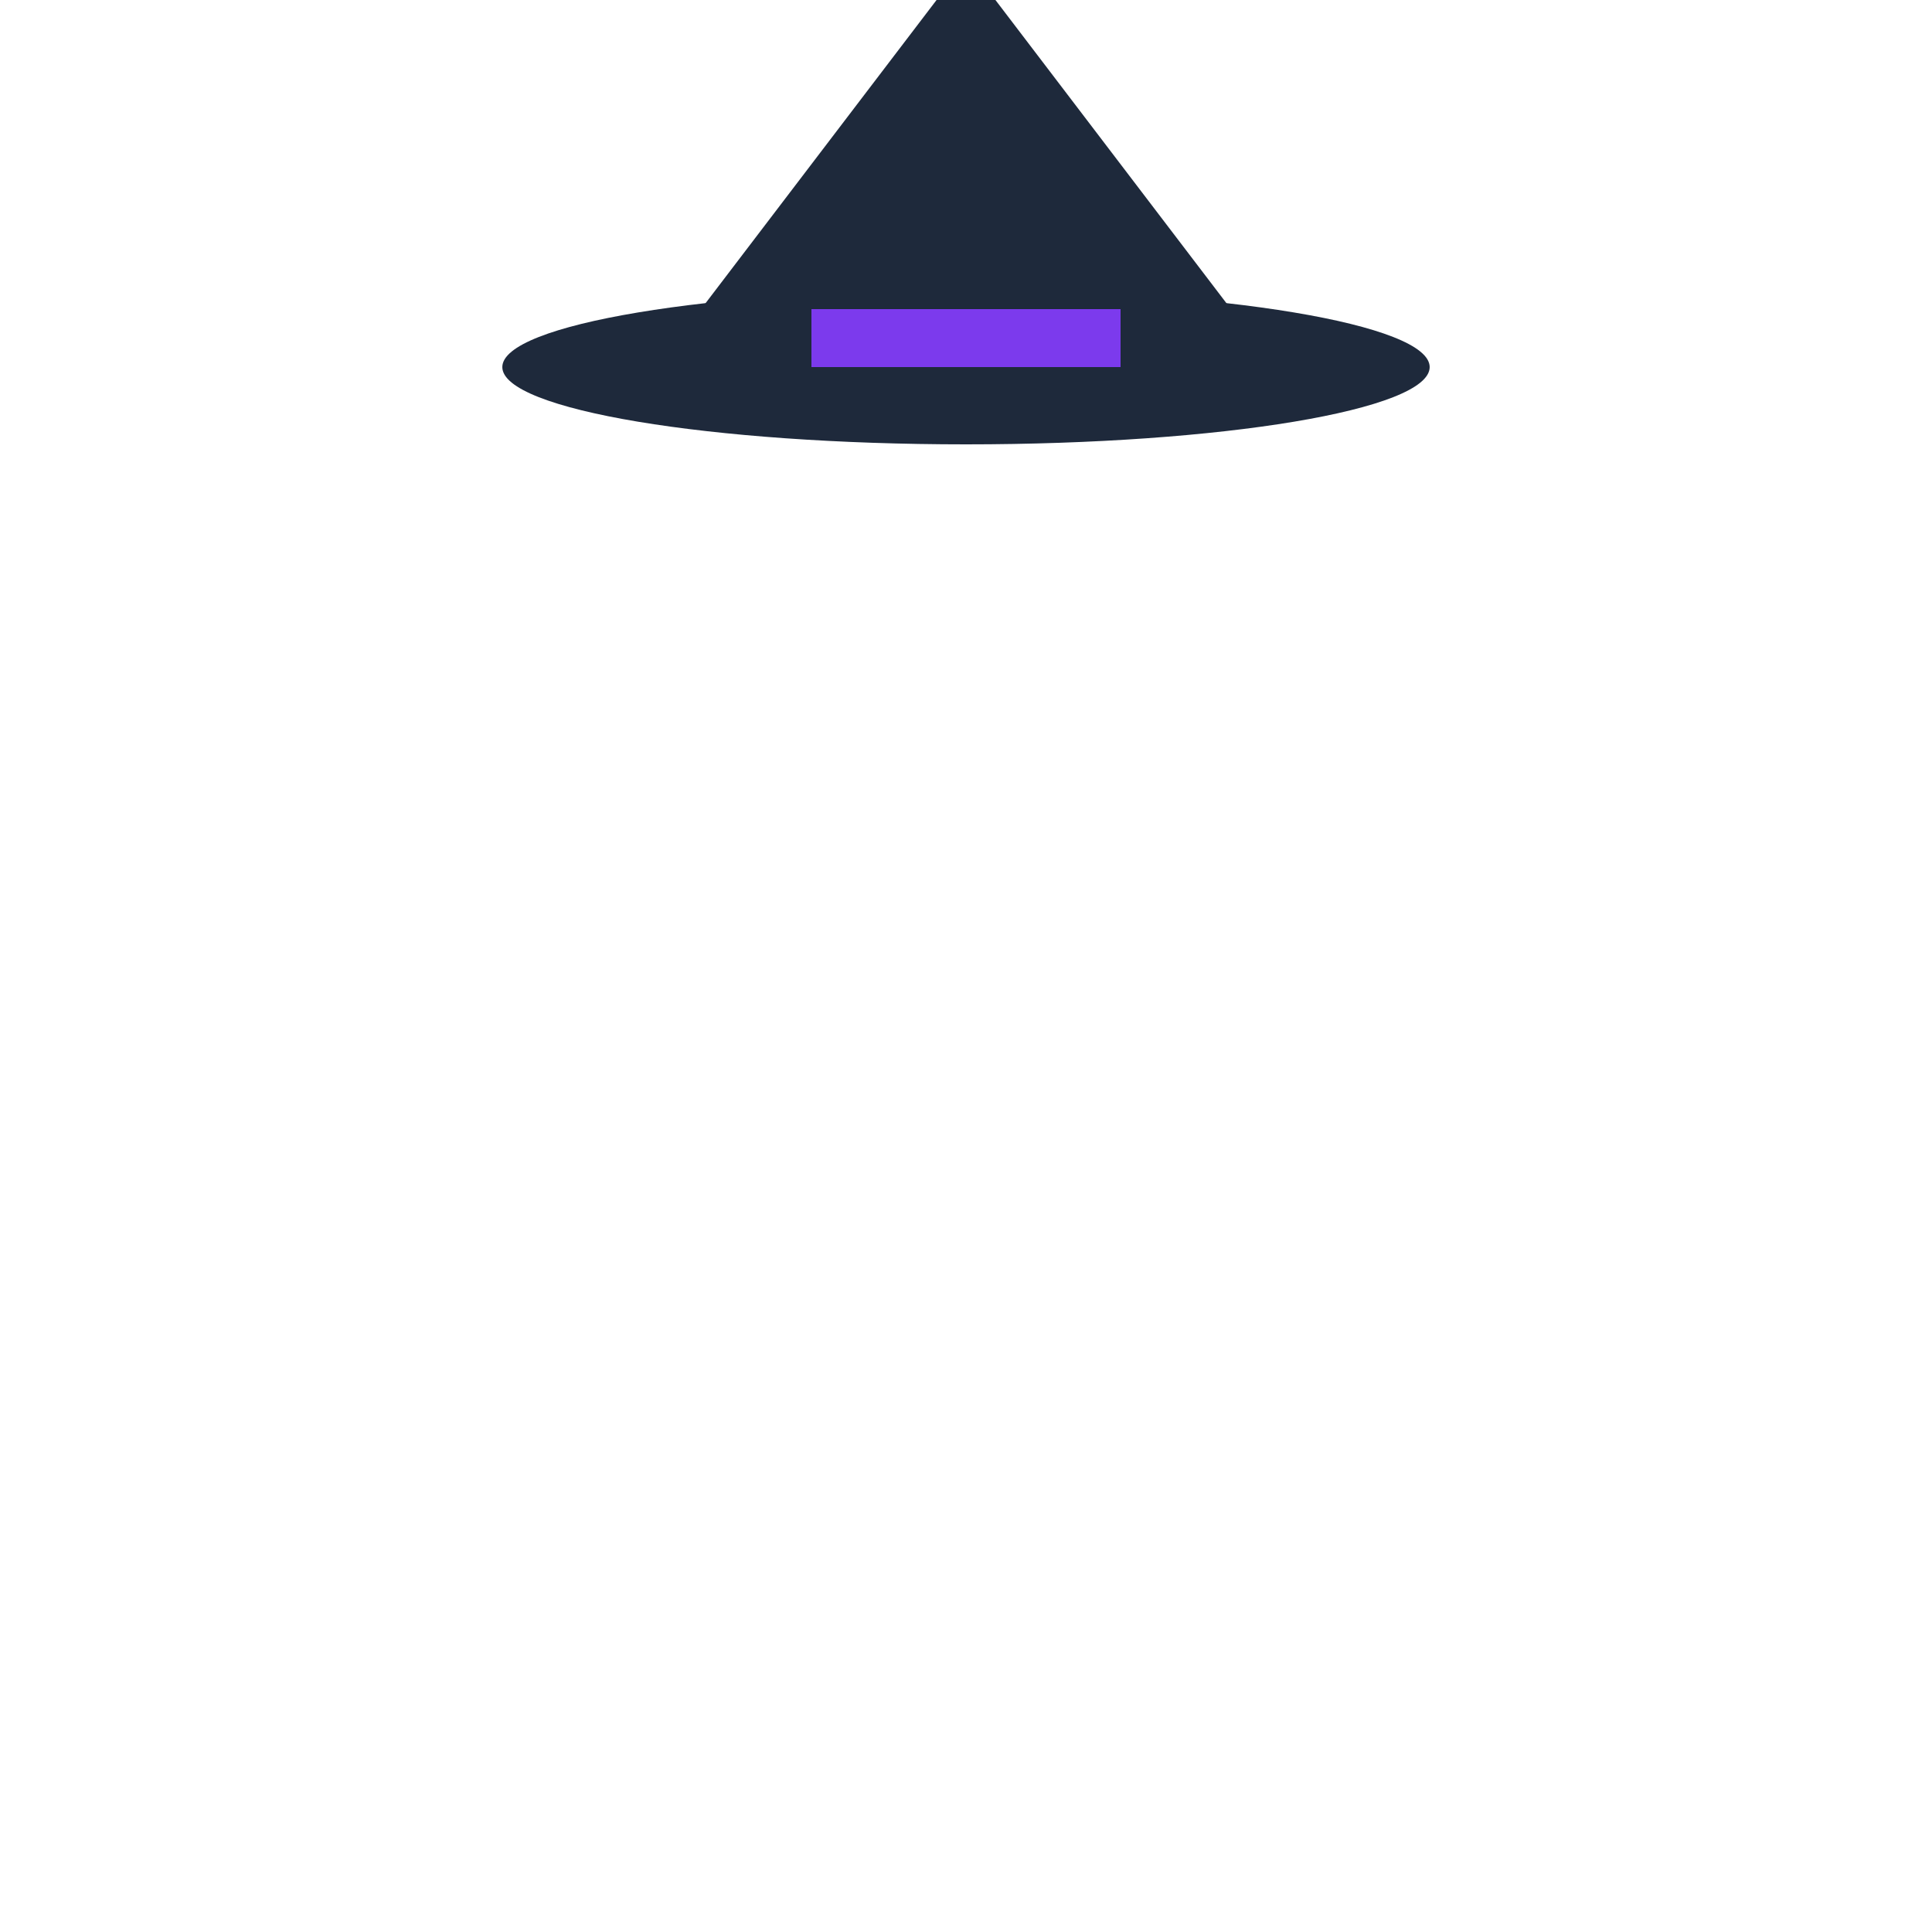
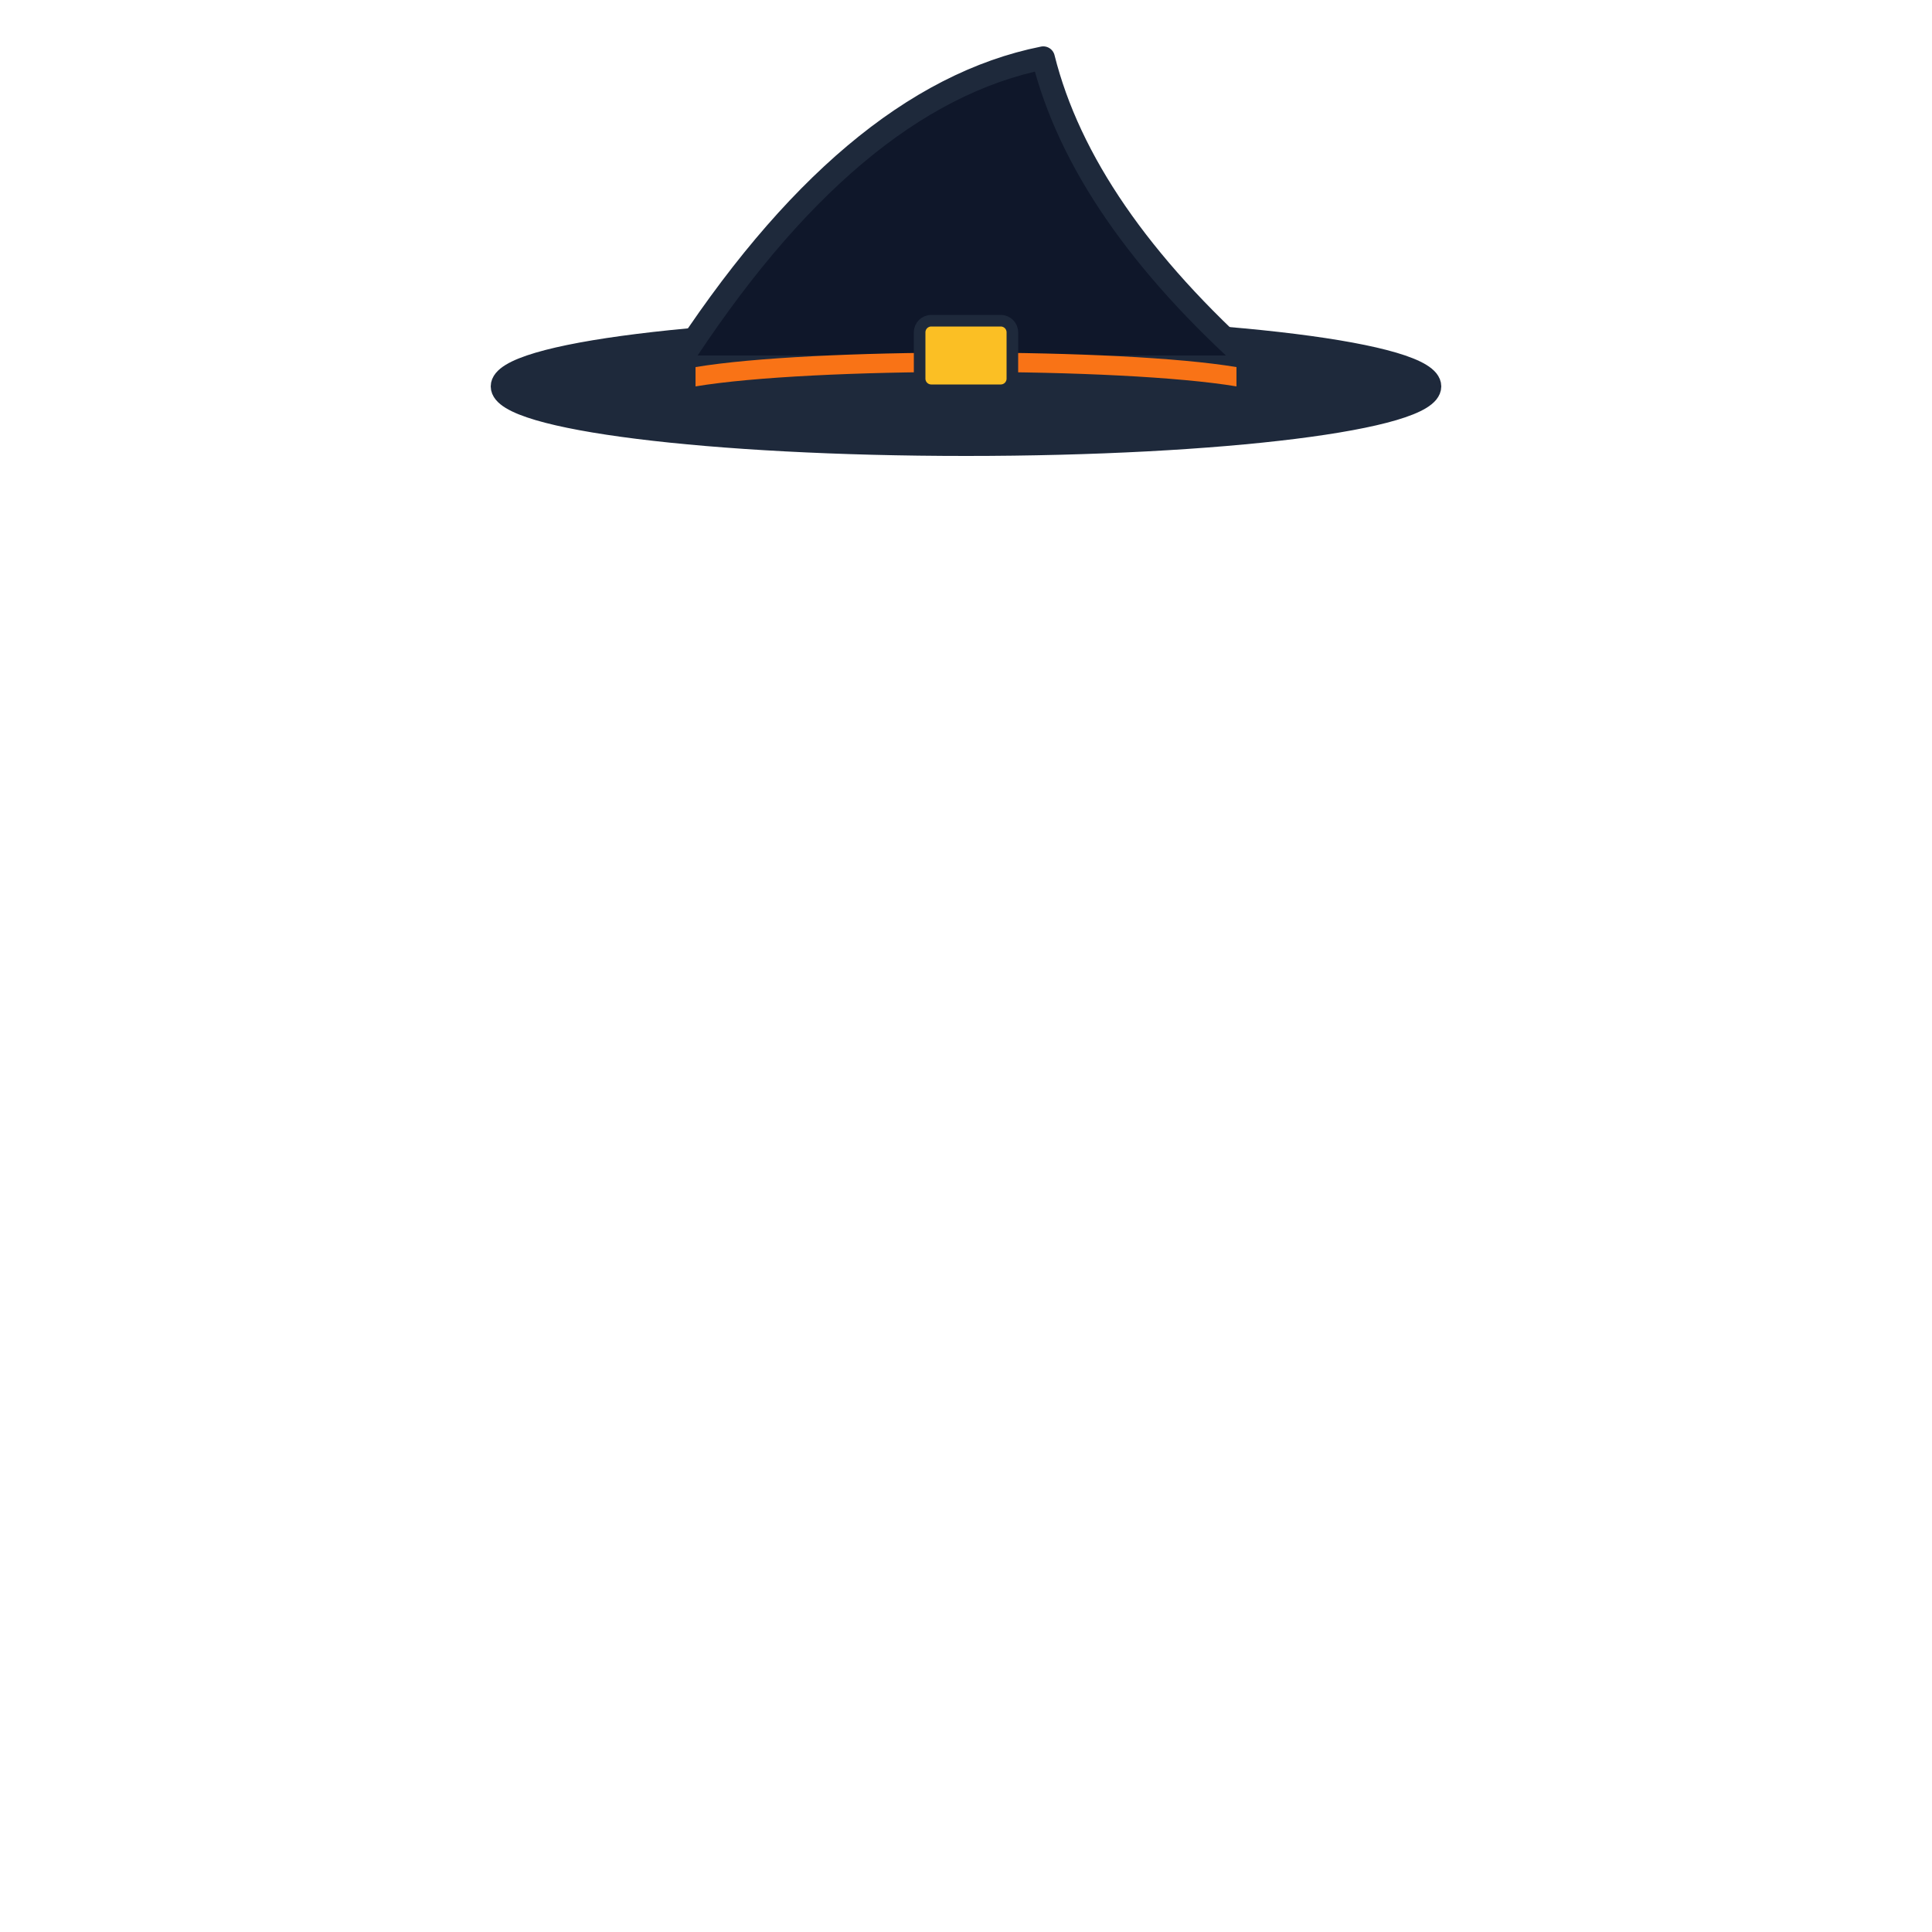
<svg xmlns="http://www.w3.org/2000/svg" viewBox="0 0 500 500">
-   <ellipse cx="250" cy="95" rx="120" ry="20" fill="#1E293B" />
-   <path d="M 170 95 L 250 -10 L 330 95 Z" fill="#1E293B" />
-   <rect x="210" y="80" width="80" height="15" fill="#7C3AED" />
+   <g id="witch-hat">
+     <ellipse cx="250" cy="100" rx="120" ry="15" fill="#1E293B" stroke="#1E293B" stroke-width="6" />
+     <path d="M175 95 Q220 25, 270 15 Q280 55, 325 95 Z" fill="#0F172A" stroke="#1E293B" stroke-width="6" stroke-linejoin="round" />
+     <path d="M180 95 c30 -5, 110 -5, 140 0 v5 c-30 -5, -110 -5, -140 0z" fill="#F97316" />
+     <rect x="238" y="83" width="24" height="18" fill="#FBBF24" stroke="#1E293B" stroke-width="3" rx="3" />
+   </g>
</svg>
